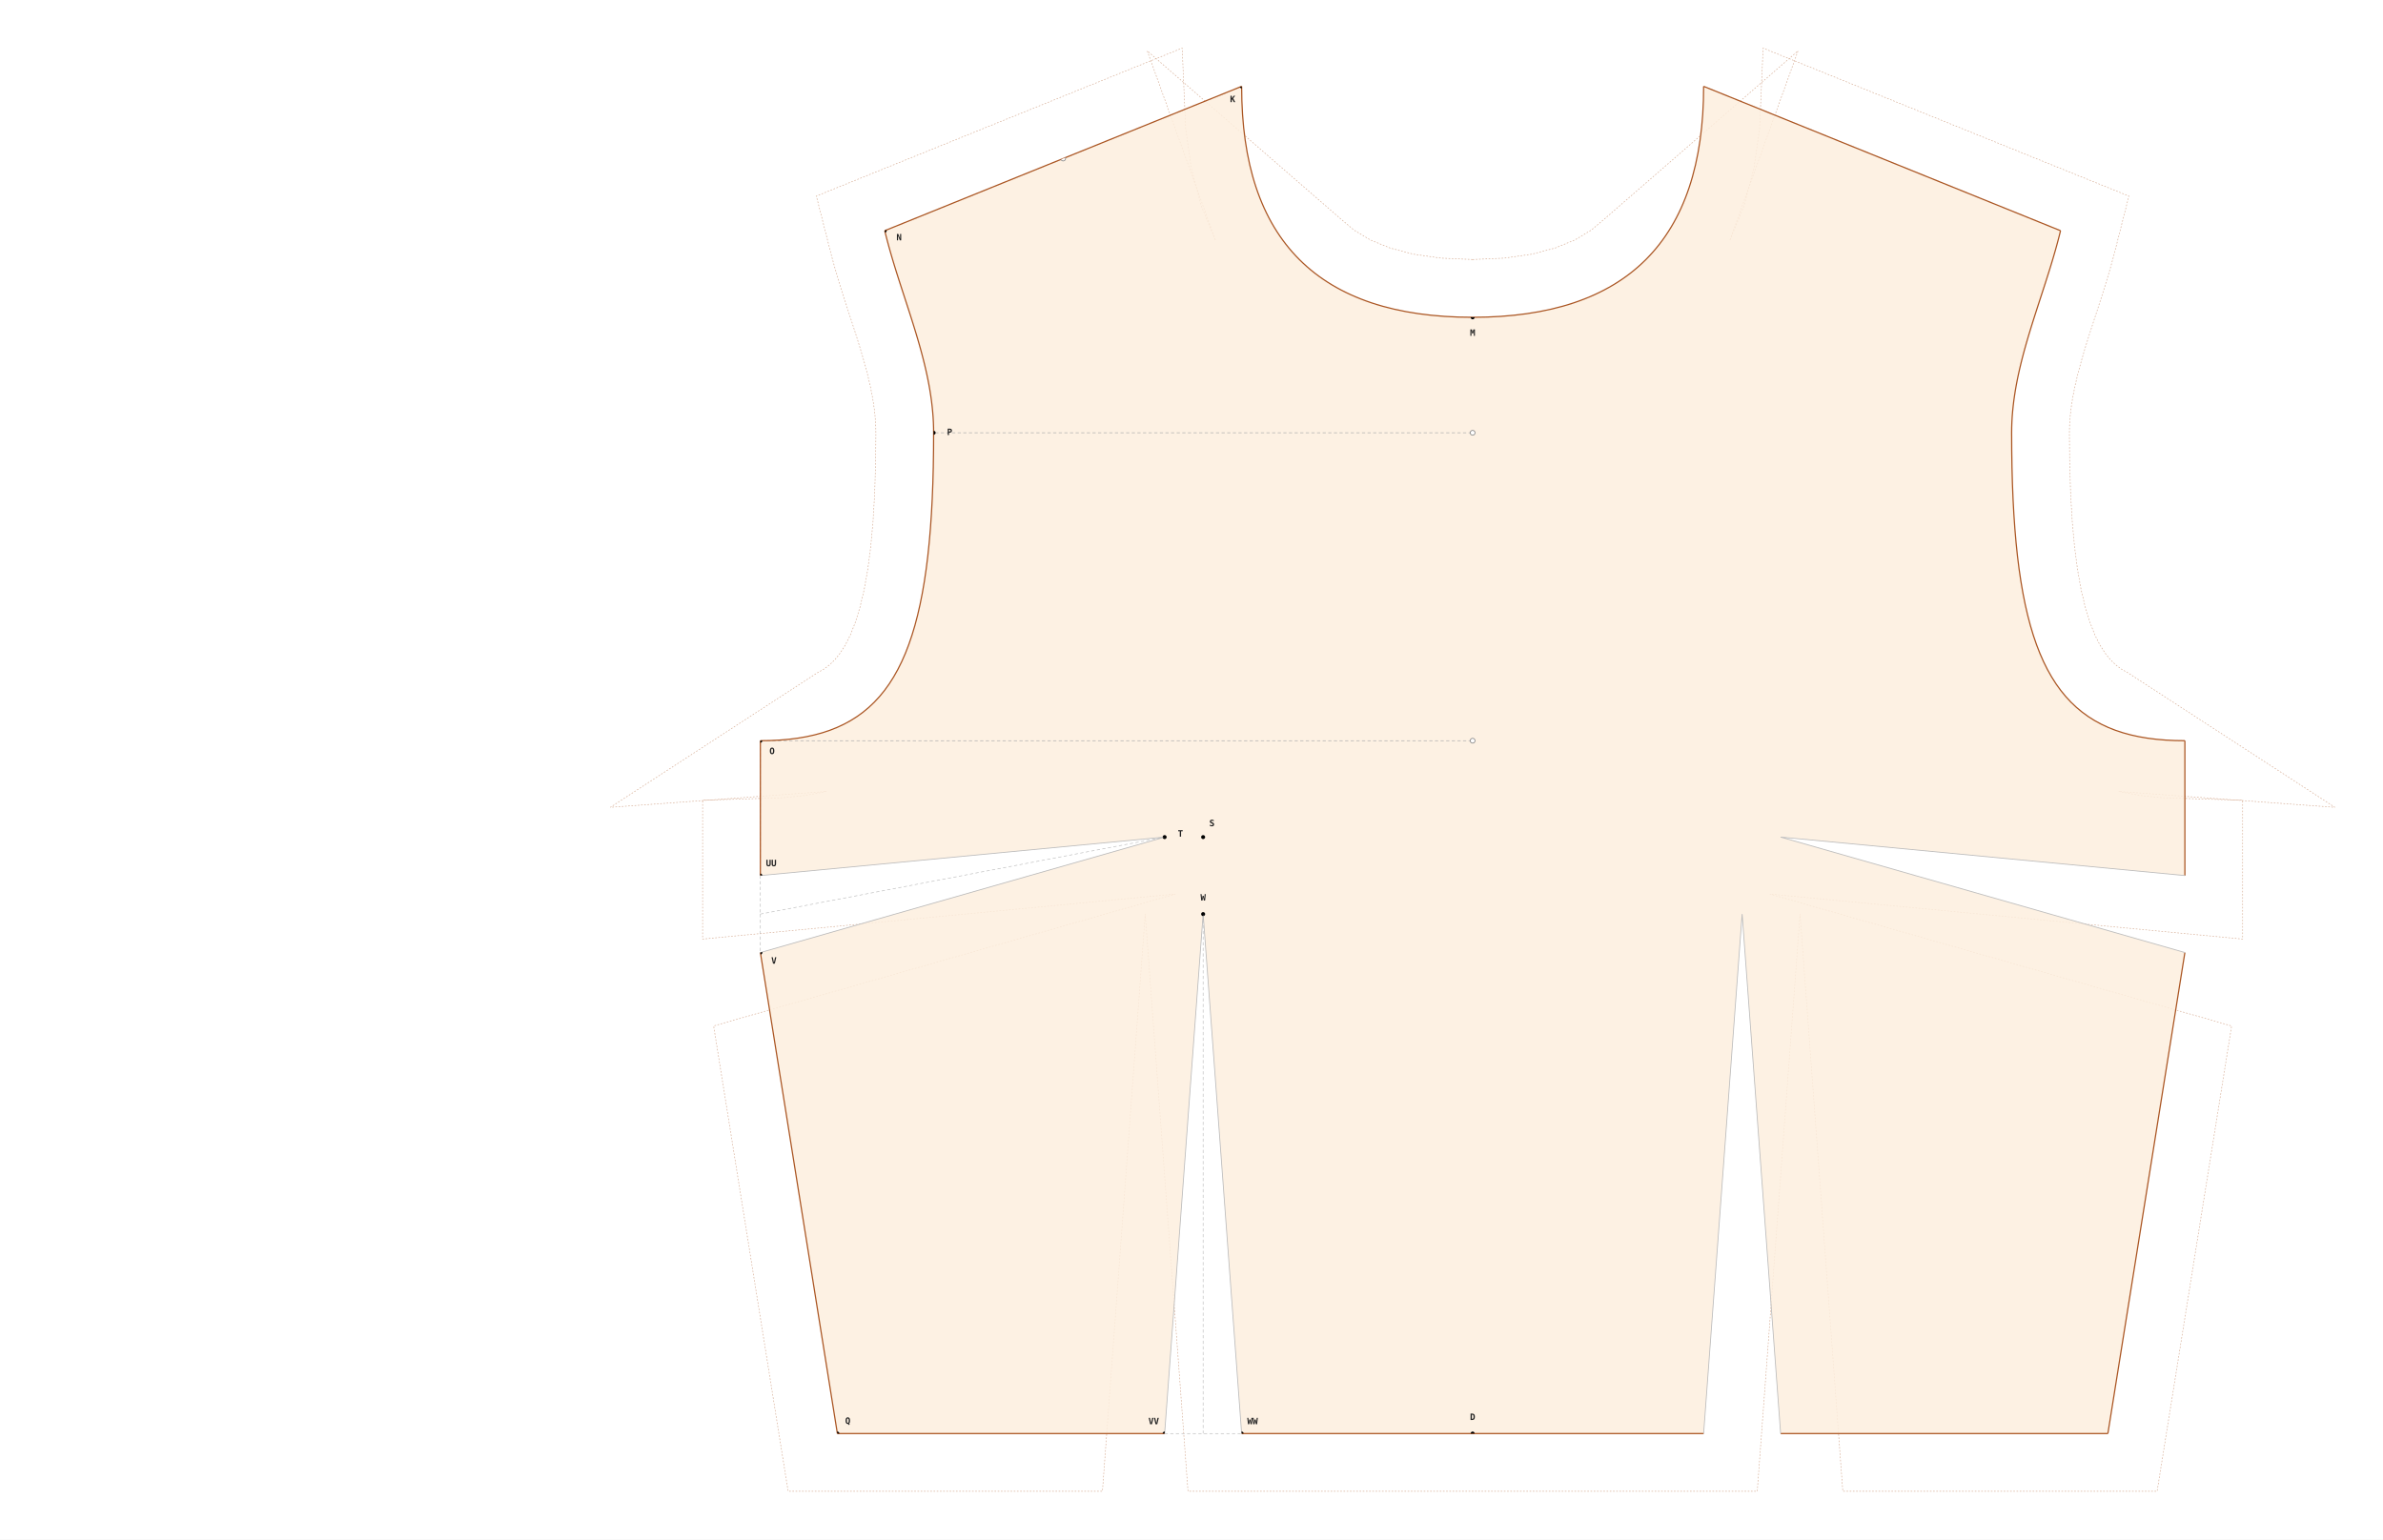
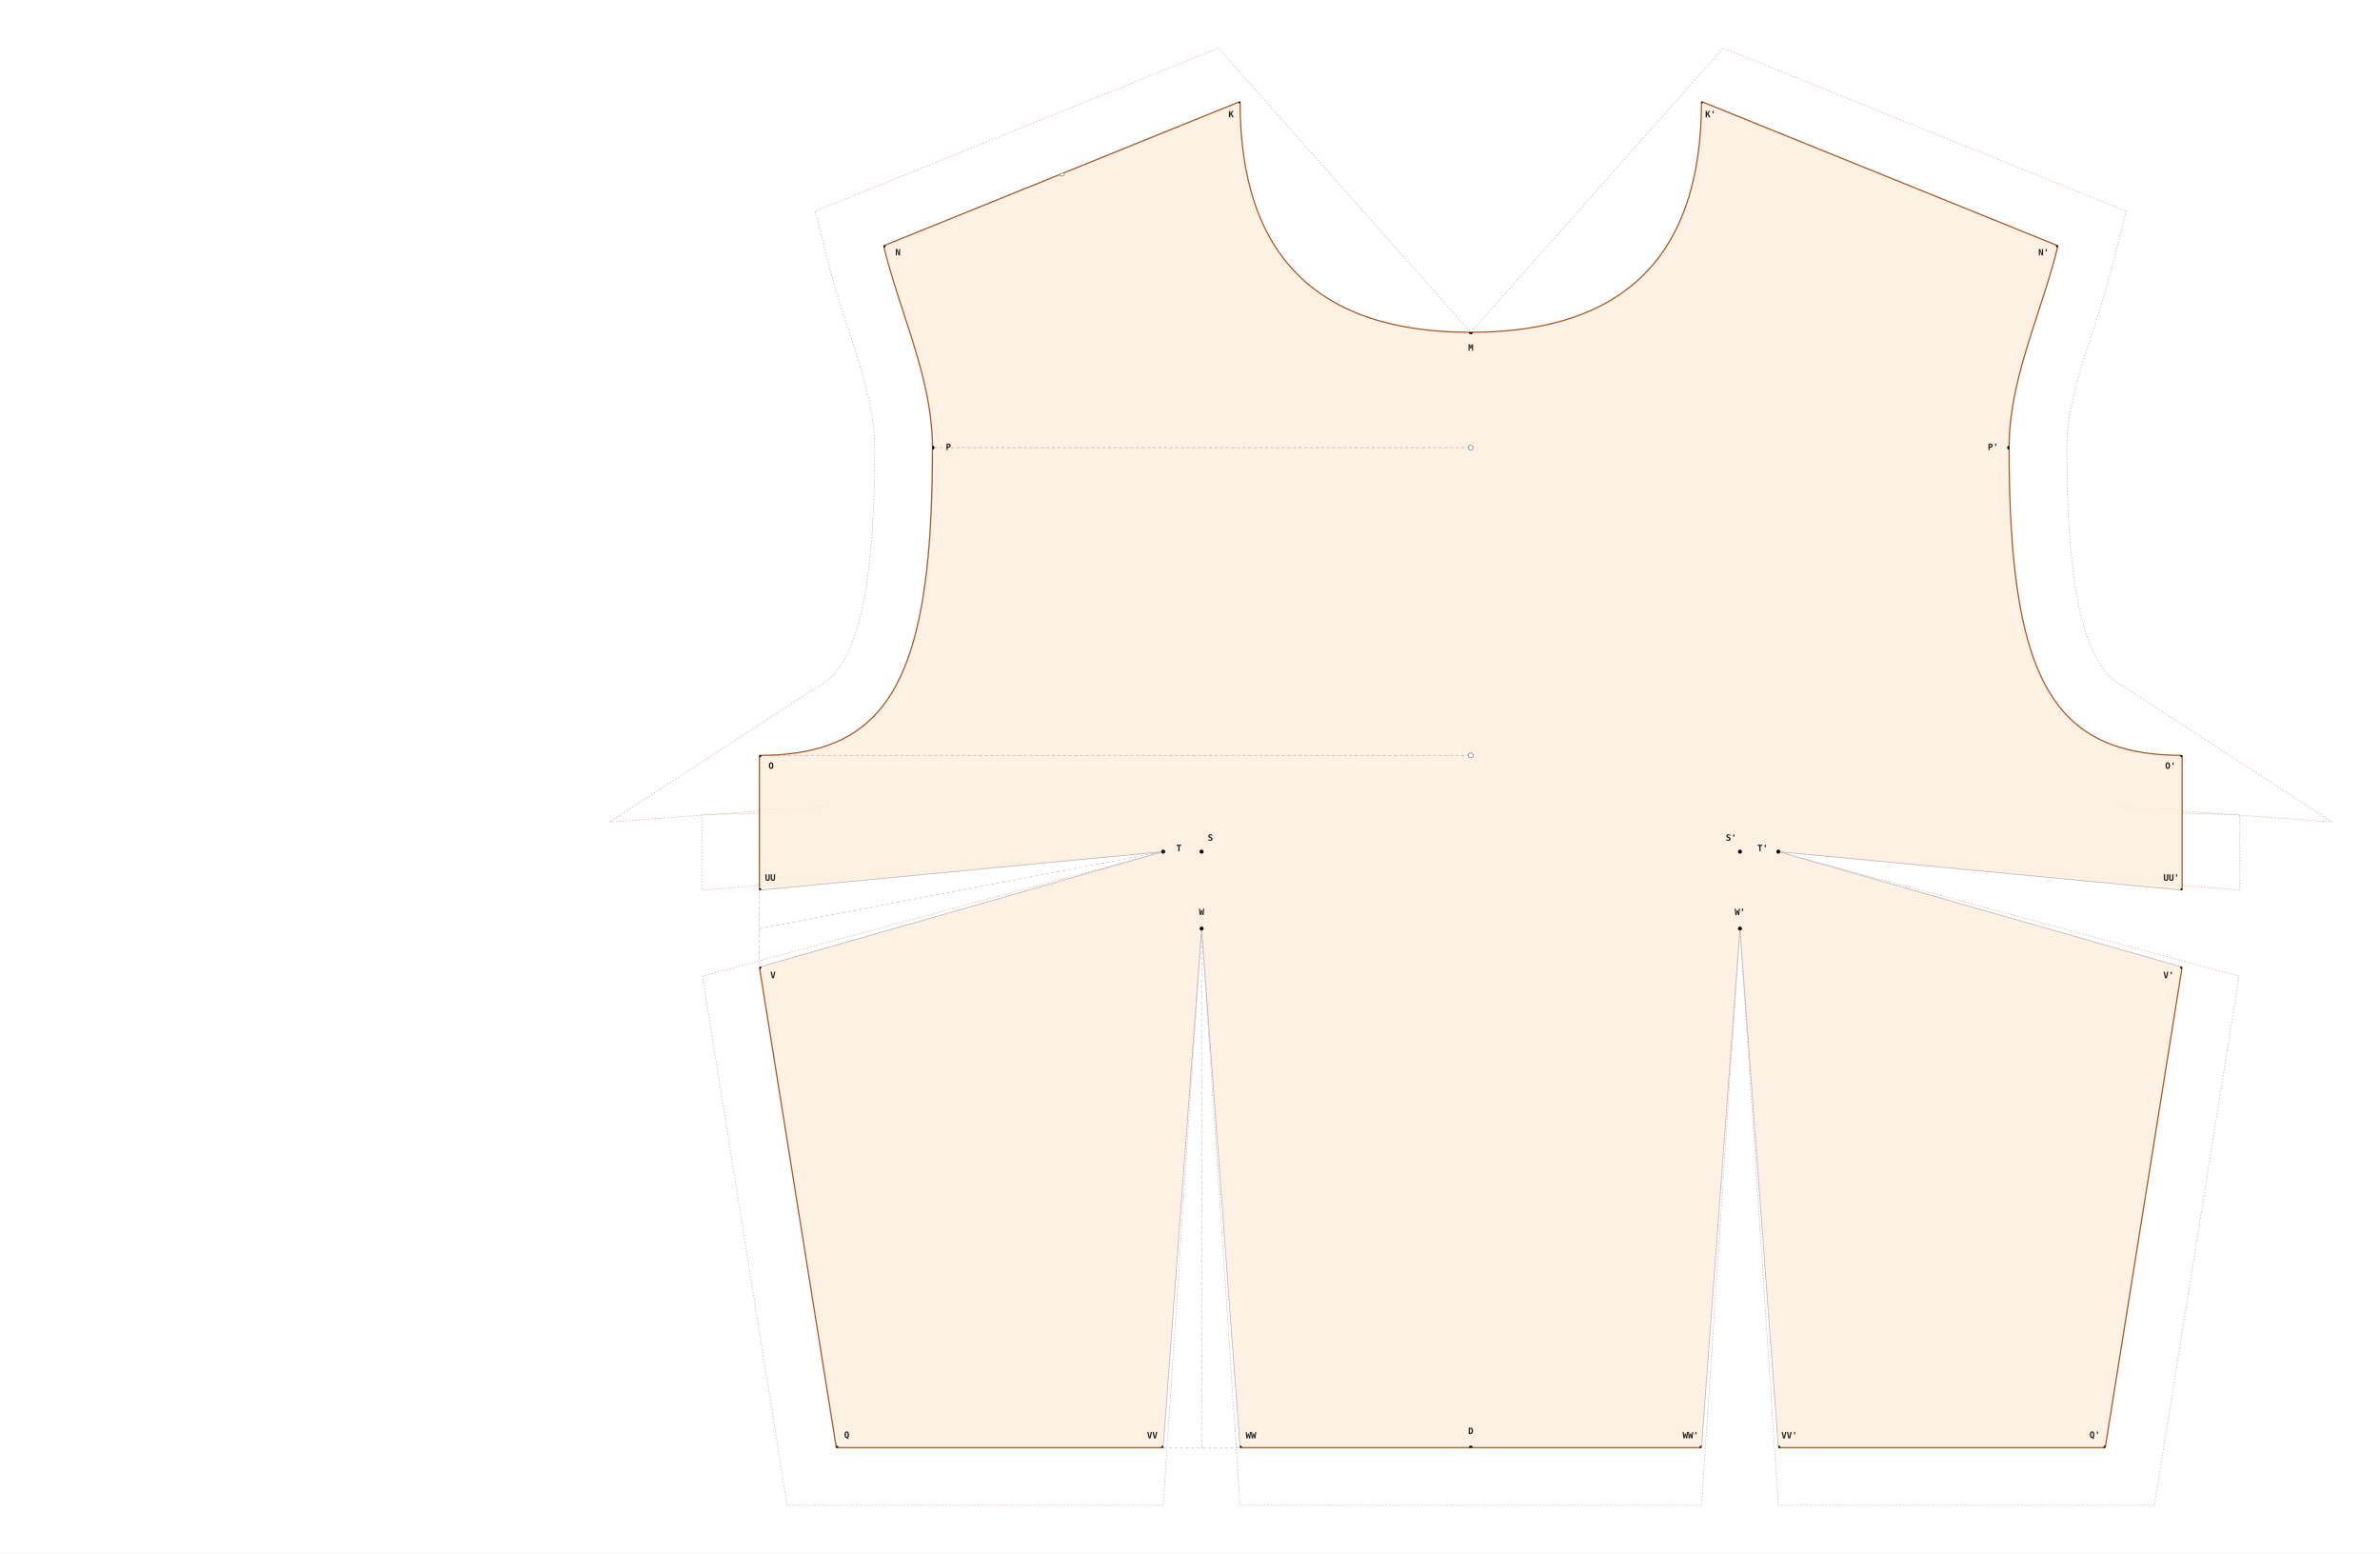
- <svg xmlns="http://www.w3.org/2000/svg" width="2971" height="1920" viewBox="0 0 2971 1920">
+ <svg xmlns="http://www.w3.org/2000/svg" width="2971" height="1939" viewBox="0 0 2971 1939">
  <rect width="100%" height="100%" fill="white" />
  <defs>
    <clipPath id="bodice-clip">
-       <path d="M 1836.00,395.68 Q 2124.00,395.68 2124.00,107.68 L 2568.97,287.68 L 2567.37,294.13 L 2565.69,300.58 L 2563.95,307.02 L 2562.14,313.45 L 2560.28,319.88 L 2558.37,326.30 L 2556.42,332.71 L 2554.43,339.13 L 2552.40,345.53 L 2550.36,351.94 L 2548.29,358.34 L 2546.21,364.74 L 2544.13,371.14 L 2542.05,377.54 L 2539.97,383.94 L 2537.91,390.34 L 2535.86,396.74 L 2533.84,403.15 L 2531.85,409.56 L 2529.89,415.98 L 2527.98,422.40 L 2526.12,428.82 L 2524.31,435.25 L 2522.57,441.69 L 2520.89,448.14 L 2519.29,454.60 L 2517.77,461.07 L 2516.33,467.54 L 2514.99,474.03 L 2513.74,480.53 L 2512.60,487.04 L 2511.58,493.57 L 2510.66,500.11 L 2509.88,506.66 L 2509.22,513.23 L 2508.69,519.82 L 2508.31,526.42 L 2508.08,533.04 L 2508.00,539.68 L 2508.11,561.45 L 2508.43,582.48 L 2508.98,602.77 L 2509.76,622.34 L 2510.78,641.18 L 2512.03,659.32 L 2513.53,676.75 L 2515.28,693.50 L 2517.29,709.57 L 2519.56,724.96 L 2522.10,739.70 L 2524.91,753.79 L 2528.00,767.23 L 2531.37,780.05 L 2535.04,792.24 L 2538.99,803.82 L 2543.25,814.80 L 2547.82,825.19 L 2552.69,834.99 L 2557.89,844.22 L 2563.40,852.89 L 2569.24,861.00 L 2575.42,868.57 L 2581.93,875.61 L 2588.79,882.12 L 2596.00,888.12 L 2603.56,893.61 L 2611.49,898.61 L 2619.78,903.12 L 2628.44,907.16 L 2637.47,910.73 L 2646.89,913.84 L 2656.70,916.51 L 2666.90,918.74 L 2677.50,920.54 L 2688.51,921.93 L 2699.92,922.91 L 2711.75,923.49 L 2724.00,923.68 L 2724.00,1091.87 L 2220.00,1043.87 L 2724.00,1187.87 L 2628.00,1787.68 L 2220.00,1787.68 L 2172.00,1139.87 L 2124.00,1787.68 L 1836.00,1787.68 L 1548.00,1787.68 L 1500.00,1139.87 L 1452.00,1787.68 L 1044.00,1787.68 L 948.00,1187.87 L 1452.00,1043.87 L 948.00,1091.87 L 948.00,923.68 L 960.25,923.49 L 972.08,922.91 L 983.49,921.93 L 994.50,920.54 L 1005.10,918.74 L 1015.30,916.51 L 1025.11,913.84 L 1034.53,910.73 L 1043.56,907.16 L 1052.22,903.12 L 1060.51,898.61 L 1068.44,893.61 L 1076.00,888.12 L 1083.21,882.12 L 1090.07,875.61 L 1096.58,868.57 L 1102.76,861.00 L 1108.60,852.89 L 1114.11,844.22 L 1119.31,834.99 L 1124.18,825.19 L 1128.75,814.80 L 1133.01,803.82 L 1136.96,792.24 L 1140.63,780.05 L 1144.00,767.23 L 1147.09,753.79 L 1149.90,739.70 L 1152.44,724.96 L 1154.71,709.57 L 1156.72,693.50 L 1158.47,676.75 L 1159.97,659.32 L 1161.22,641.18 L 1162.24,622.34 L 1163.02,602.77 L 1163.57,582.48 L 1163.89,561.45 L 1164.00,539.68 L 1163.92,533.04 L 1163.69,526.42 L 1163.31,519.82 L 1162.78,513.23 L 1162.12,506.66 L 1161.34,500.11 L 1160.42,493.57 L 1159.40,487.04 L 1158.26,480.53 L 1157.01,474.03 L 1155.67,467.54 L 1154.23,461.07 L 1152.71,454.60 L 1151.11,448.14 L 1149.43,441.69 L 1147.69,435.25 L 1145.88,428.82 L 1144.02,422.40 L 1142.11,415.98 L 1140.15,409.56 L 1138.16,403.15 L 1136.14,396.74 L 1134.09,390.34 L 1132.03,383.94 L 1129.95,377.54 L 1127.87,371.14 L 1125.79,364.74 L 1123.71,358.34 L 1121.64,351.94 L 1119.60,345.53 L 1117.57,339.13 L 1115.58,332.71 L 1113.63,326.30 L 1111.72,319.88 L 1109.86,313.45 L 1108.05,307.02 L 1106.31,300.58 L 1104.63,294.13 L 1103.03,287.68 L 1548.00,107.68 Q 1548.00,395.68 1836.00,395.68 Z" />
+       <path d="M 1836.00,414.75 Q 2124.00,414.75 2124.00,126.75 L 2568.97,306.75 L 2567.37,313.20 L 2565.69,319.65 L 2563.95,326.09 L 2562.14,332.52 L 2560.28,338.95 L 2558.37,345.37 L 2556.42,351.78 L 2554.43,358.19 L 2552.40,364.60 L 2550.36,371.01 L 2548.29,377.41 L 2546.21,383.81 L 2544.13,390.21 L 2542.05,396.61 L 2539.97,403.01 L 2537.91,409.41 L 2535.86,415.81 L 2533.84,422.22 L 2531.85,428.63 L 2529.89,435.04 L 2527.98,441.47 L 2526.12,447.89 L 2524.31,454.32 L 2522.57,460.76 L 2520.89,467.21 L 2519.29,473.67 L 2517.77,480.14 L 2516.33,486.61 L 2514.99,493.10 L 2513.74,499.60 L 2512.60,506.11 L 2511.58,512.64 L 2510.66,519.18 L 2509.88,525.73 L 2509.22,532.30 L 2508.69,538.88 L 2508.31,545.49 L 2508.08,552.11 L 2508.00,558.75 L 2508.11,580.52 L 2508.43,601.55 L 2508.98,621.84 L 2509.76,641.41 L 2510.78,660.25 L 2512.03,678.39 L 2513.53,695.82 L 2515.28,712.57 L 2517.29,728.64 L 2519.56,744.03 L 2522.10,758.77 L 2524.91,772.86 L 2528.00,786.30 L 2531.37,799.12 L 2535.04,811.31 L 2538.99,822.89 L 2543.25,833.87 L 2547.82,844.26 L 2552.69,854.06 L 2557.89,863.29 L 2563.40,871.96 L 2569.24,880.07 L 2575.42,887.64 L 2581.93,894.68 L 2588.79,901.19 L 2596.00,907.19 L 2603.56,912.68 L 2611.49,917.68 L 2619.78,922.19 L 2628.44,926.23 L 2637.47,929.80 L 2646.89,932.91 L 2656.70,935.58 L 2666.90,937.81 L 2677.50,939.61 L 2688.51,941.00 L 2699.92,941.98 L 2711.75,942.55 L 2724.00,942.75 L 2724.00,1110.94 L 2220.00,1062.94 L 2724.00,1206.94 L 2628.00,1806.75 L 2220.00,1806.75 L 2172.00,1158.94 L 2124.00,1806.75 L 1836.00,1806.75 L 1548.00,1806.75 L 1500.00,1158.94 L 1452.00,1806.75 L 1044.00,1806.75 L 948.00,1206.94 L 1452.00,1062.94 L 948.00,1110.94 L 948.00,942.75 L 960.25,942.55 L 972.08,941.98 L 983.49,941.00 L 994.50,939.61 L 1005.10,937.81 L 1015.30,935.58 L 1025.11,932.91 L 1034.53,929.80 L 1043.56,926.23 L 1052.22,922.19 L 1060.51,917.68 L 1068.44,912.68 L 1076.00,907.19 L 1083.21,901.19 L 1090.07,894.68 L 1096.58,887.64 L 1102.76,880.07 L 1108.60,871.96 L 1114.11,863.29 L 1119.31,854.06 L 1124.18,844.26 L 1128.75,833.87 L 1133.01,822.89 L 1136.96,811.31 L 1140.63,799.12 L 1144.00,786.30 L 1147.09,772.86 L 1149.90,758.77 L 1152.44,744.03 L 1154.71,728.64 L 1156.72,712.57 L 1158.47,695.82 L 1159.97,678.39 L 1161.22,660.25 L 1162.24,641.41 L 1163.02,621.84 L 1163.57,601.55 L 1163.89,580.52 L 1164.00,558.75 L 1163.92,552.11 L 1163.69,545.49 L 1163.31,538.88 L 1162.78,532.30 L 1162.12,525.73 L 1161.34,519.18 L 1160.42,512.64 L 1159.40,506.11 L 1158.26,499.60 L 1157.01,493.10 L 1155.67,486.61 L 1154.23,480.14 L 1152.71,473.67 L 1151.11,467.21 L 1149.43,460.76 L 1147.69,454.32 L 1145.88,447.89 L 1144.02,441.47 L 1142.11,435.04 L 1140.15,428.63 L 1138.16,422.22 L 1136.14,415.81 L 1134.09,409.41 L 1132.03,403.01 L 1129.95,396.61 L 1127.87,390.21 L 1125.79,383.81 L 1123.71,377.41 L 1121.64,371.01 L 1119.60,364.60 L 1117.57,358.19 L 1115.58,351.78 L 1113.63,345.37 L 1111.72,338.95 L 1109.86,332.52 L 1108.05,326.09 L 1106.31,319.65 L 1104.63,313.20 L 1103.03,306.75 L 1548.00,126.75 Q 1548.00,414.75 1836.00,414.75 Z" />
    </clipPath>
  </defs>
-   <path d="M 1836.00,323.61 L 1875.33,321.90 L 1909.70,316.99 L 1939.03,309.27 L 1963.59,299.16 L 1983.95,286.94 L 2000.91,272.59 L 2241.65,63.50 L 2156.52,300.09 L 2174.41,256.65 L 2186.69,209.98 L 2193.78,160.35 L 2198.14,60.00 L 2654.21,244.49 L 2635.39,318.66 L 2631.59,332.47 L 2627.63,346.00 L 2623.57,359.26 L 2619.45,372.27 L 2615.33,385.03 L 2611.25,397.54 L 2607.27,409.83 L 2603.42,421.88 L 2599.75,433.71 L 2596.30,445.31 L 2593.10,456.68 L 2590.19,467.83 L 2587.59,478.74 L 2585.35,489.43 L 2583.47,499.89 L 2581.98,510.13 L 2580.90,520.15 L 2580.24,529.98 L 2580.01,540.15 L 2580.40,579.93 L 2581.60,617.11 L 2583.63,651.21 L 2586.48,682.23 L 2590.14,710.18 L 2594.57,735.05 L 2599.71,756.85 L 2605.43,775.58 L 2611.59,791.33 L 2618.03,804.23 L 2624.58,814.56 L 2631.19,822.74 L 2637.96,829.27 L 2645.21,834.67 L 2653.45,839.31 L 2911.07,1006.78 L 2641.48,986.99 L 2668.25,992.02 L 2695.71,994.83 L 2796.00,997.95 L 2796.00,1171.06 L 2206.58,1114.92 L 2782.27,1279.40 L 2689.39,1859.68 L 2297.53,1859.68 L 2244.20,1139.87 L 2190.86,1859.68 L 1836.00,1859.68 L 1481.14,1859.68 L 1427.80,1139.87 L 1374.47,1859.68 L 982.61,1859.68 L 889.73,1279.40 L 1465.42,1114.92 L 876.00,1171.06 L 876.00,997.95 L 976.29,994.83 L 1003.75,992.02 L 1030.52,986.99 L 760.93,1006.78 L 1018.55,839.31 L 1026.79,834.67 L 1034.04,829.27 L 1040.81,822.74 L 1047.42,814.56 L 1053.97,804.23 L 1060.41,791.33 L 1066.57,775.58 L 1072.29,756.85 L 1077.43,735.05 L 1081.86,710.18 L 1085.52,682.23 L 1088.37,651.21 L 1090.40,617.11 L 1091.60,579.93 L 1091.99,540.15 L 1091.76,529.98 L 1091.10,520.15 L 1090.02,510.13 L 1088.53,499.89 L 1086.65,489.43 L 1084.41,478.74 L 1081.81,467.83 L 1078.90,456.68 L 1075.70,445.31 L 1072.25,433.71 L 1068.58,421.88 L 1064.73,409.83 L 1060.75,397.54 L 1056.67,385.03 L 1052.55,372.27 L 1048.43,359.26 L 1044.37,346.00 L 1040.41,332.47 L 1036.61,318.66 L 1017.79,244.49 L 1473.86,60.00 L 1478.22,160.35 L 1485.31,209.98 L 1497.59,256.65 L 1515.48,300.09 L 1430.35,63.50 L 1671.09,272.59 L 1688.05,286.94 L 1708.41,299.16 L 1732.97,309.27 L 1762.30,316.99 L 1796.67,321.90 L 1836.00,323.61 Z" fill="none" stroke="#aa5522" stroke-width="0.75" stroke-dasharray="2 2" opacity="0.5" />
-   <path d="M 1836.00,395.68 Q 2124.00,395.68 2124.00,107.68 L 2568.97,287.68 L 2567.37,294.13 L 2565.69,300.58 L 2563.95,307.02 L 2562.14,313.45 L 2560.28,319.88 L 2558.37,326.30 L 2556.42,332.71 L 2554.43,339.13 L 2552.40,345.53 L 2550.36,351.94 L 2548.29,358.34 L 2546.21,364.74 L 2544.13,371.14 L 2542.05,377.54 L 2539.97,383.94 L 2537.91,390.34 L 2535.86,396.74 L 2533.84,403.15 L 2531.85,409.56 L 2529.89,415.98 L 2527.98,422.40 L 2526.12,428.82 L 2524.31,435.25 L 2522.57,441.69 L 2520.89,448.14 L 2519.29,454.60 L 2517.77,461.07 L 2516.33,467.54 L 2514.99,474.03 L 2513.74,480.53 L 2512.60,487.04 L 2511.58,493.57 L 2510.66,500.11 L 2509.88,506.66 L 2509.22,513.23 L 2508.69,519.82 L 2508.31,526.42 L 2508.08,533.04 L 2508.00,539.68 L 2508.11,561.45 L 2508.43,582.48 L 2508.98,602.77 L 2509.76,622.34 L 2510.78,641.18 L 2512.03,659.32 L 2513.53,676.75 L 2515.28,693.50 L 2517.29,709.57 L 2519.56,724.96 L 2522.10,739.70 L 2524.91,753.79 L 2528.00,767.23 L 2531.37,780.05 L 2535.04,792.24 L 2538.99,803.82 L 2543.25,814.80 L 2547.82,825.19 L 2552.69,834.99 L 2557.89,844.22 L 2563.40,852.89 L 2569.24,861.00 L 2575.42,868.57 L 2581.93,875.61 L 2588.79,882.12 L 2596.00,888.12 L 2603.56,893.61 L 2611.49,898.61 L 2619.78,903.12 L 2628.44,907.16 L 2637.47,910.73 L 2646.89,913.84 L 2656.70,916.51 L 2666.90,918.74 L 2677.50,920.54 L 2688.51,921.93 L 2699.92,922.91 L 2711.75,923.49 L 2724.00,923.68 L 2724.00,1091.87 L 2220.00,1043.87 L 2724.00,1187.87 L 2628.00,1787.68 L 2220.00,1787.68 L 2172.00,1139.87 L 2124.00,1787.68 L 1836.00,1787.68 L 1548.00,1787.68 L 1500.00,1139.87 L 1452.00,1787.68 L 1044.00,1787.68 L 948.00,1187.87 L 1452.00,1043.87 L 948.00,1091.87 L 948.00,923.68 L 960.25,923.49 L 972.08,922.91 L 983.49,921.93 L 994.50,920.54 L 1005.10,918.74 L 1015.30,916.51 L 1025.11,913.84 L 1034.53,910.73 L 1043.56,907.16 L 1052.22,903.12 L 1060.51,898.61 L 1068.44,893.61 L 1076.00,888.12 L 1083.21,882.12 L 1090.07,875.61 L 1096.58,868.57 L 1102.76,861.00 L 1108.60,852.89 L 1114.11,844.22 L 1119.31,834.99 L 1124.18,825.19 L 1128.75,814.80 L 1133.01,803.82 L 1136.96,792.24 L 1140.63,780.05 L 1144.00,767.23 L 1147.09,753.79 L 1149.90,739.70 L 1152.44,724.96 L 1154.71,709.57 L 1156.72,693.50 L 1158.47,676.75 L 1159.97,659.32 L 1161.22,641.18 L 1162.24,622.34 L 1163.02,602.77 L 1163.57,582.48 L 1163.89,561.45 L 1164.00,539.68 L 1163.92,533.04 L 1163.69,526.42 L 1163.31,519.82 L 1162.78,513.23 L 1162.12,506.66 L 1161.34,500.11 L 1160.42,493.57 L 1159.40,487.04 L 1158.26,480.53 L 1157.01,474.03 L 1155.67,467.54 L 1154.23,461.07 L 1152.71,454.60 L 1151.11,448.14 L 1149.43,441.69 L 1147.69,435.25 L 1145.88,428.82 L 1144.02,422.40 L 1142.11,415.98 L 1140.15,409.56 L 1138.16,403.15 L 1136.14,396.74 L 1134.09,390.34 L 1132.03,383.94 L 1129.95,377.54 L 1127.87,371.14 L 1125.79,364.74 L 1123.71,358.34 L 1121.64,351.94 L 1119.60,345.53 L 1117.57,339.13 L 1115.58,332.71 L 1113.63,326.30 L 1111.72,319.88 L 1109.86,313.45 L 1108.05,307.02 L 1106.31,300.58 L 1104.63,294.13 L 1103.03,287.68 L 1548.00,107.68 Q 1548.00,395.68 1836.00,395.68 Z" fill="#fdeede" stroke="none" opacity="0.85" />
+   <path d="M 1836.00,414.75 L 2151.00,60.00 L 2654.21,263.56 L 2635.39,337.73 L 2631.59,351.54 L 2627.63,365.07 L 2623.57,378.33 L 2619.45,391.34 L 2615.33,404.10 L 2611.25,416.61 L 2607.27,428.90 L 2603.42,440.95 L 2599.75,452.78 L 2596.30,464.38 L 2593.10,475.75 L 2590.19,486.90 L 2587.59,497.81 L 2585.35,508.50 L 2583.47,518.96 L 2581.98,529.20 L 2580.90,539.22 L 2580.24,549.05 L 2580.01,559.22 L 2580.40,599.00 L 2581.60,636.18 L 2583.63,670.28 L 2586.48,701.30 L 2590.14,729.25 L 2594.57,754.12 L 2599.71,775.92 L 2605.43,794.65 L 2611.59,810.40 L 2618.03,823.30 L 2624.58,833.63 L 2631.19,841.81 L 2637.96,848.34 L 2645.21,853.74 L 2653.45,858.38 L 2911.07,1025.85 L 2641.48,1006.06 L 2668.25,1011.09 L 2695.71,1013.90 L 2796.00,1017.02 L 2796.00,1110.94 L 2220.00,1062.94 L 2795.10,1218.32 L 2689.39,1878.75 L 2220.00,1878.75 L 2172.00,1158.94 L 2124.00,1878.75 L 1836.00,1878.75 L 1548.00,1878.75 L 1500.00,1158.94 L 1452.00,1878.75 L 982.61,1878.75 L 876.90,1218.32 L 1452.00,1062.94 L 876.00,1110.94 L 876.00,1017.02 L 976.29,1013.90 L 1003.75,1011.09 L 1030.52,1006.06 L 760.93,1025.85 L 1018.55,858.38 L 1026.79,853.74 L 1034.04,848.34 L 1040.81,841.81 L 1047.42,833.63 L 1053.97,823.30 L 1060.41,810.40 L 1066.57,794.65 L 1072.29,775.92 L 1077.43,754.12 L 1081.86,729.25 L 1085.52,701.30 L 1088.37,670.28 L 1090.40,636.18 L 1091.60,599.00 L 1091.99,559.22 L 1091.76,549.05 L 1091.10,539.22 L 1090.02,529.20 L 1088.53,518.96 L 1086.65,508.50 L 1084.41,497.81 L 1081.81,486.90 L 1078.90,475.75 L 1075.70,464.38 L 1072.25,452.78 L 1068.58,440.95 L 1064.73,428.90 L 1060.75,416.61 L 1056.67,404.10 L 1052.55,391.34 L 1048.43,378.33 L 1044.37,365.07 L 1040.41,351.54 L 1036.61,337.73 L 1017.79,263.56 L 1521.00,60.00 L 1836.00,414.75 Z" fill="none" stroke="#aa5522" stroke-width="0.75" stroke-dasharray="2 2" opacity="0.5" />
+   <path d="M 1836.00,414.75 Q 2124.00,414.75 2124.00,126.75 L 2568.97,306.75 L 2567.37,313.20 L 2565.69,319.65 L 2563.95,326.09 L 2562.14,332.52 L 2560.28,338.95 L 2558.37,345.37 L 2556.42,351.78 L 2554.43,358.19 L 2552.40,364.60 L 2550.36,371.01 L 2548.29,377.41 L 2546.21,383.81 L 2544.13,390.21 L 2542.05,396.61 L 2539.97,403.01 L 2537.91,409.41 L 2535.86,415.81 L 2533.84,422.22 L 2531.85,428.63 L 2529.89,435.04 L 2527.98,441.47 L 2526.12,447.89 L 2524.31,454.32 L 2522.57,460.76 L 2520.89,467.21 L 2519.29,473.67 L 2517.77,480.14 L 2516.33,486.61 L 2514.99,493.10 L 2513.74,499.60 L 2512.60,506.11 L 2511.58,512.64 L 2510.66,519.18 L 2509.88,525.73 L 2509.22,532.30 L 2508.69,538.88 L 2508.31,545.49 L 2508.08,552.11 L 2508.00,558.75 L 2508.11,580.52 L 2508.43,601.55 L 2508.98,621.84 L 2509.76,641.41 L 2510.78,660.25 L 2512.03,678.39 L 2513.53,695.82 L 2515.28,712.57 L 2517.29,728.64 L 2519.56,744.03 L 2522.10,758.77 L 2524.91,772.86 L 2528.00,786.30 L 2531.37,799.12 L 2535.04,811.31 L 2538.99,822.89 L 2543.25,833.87 L 2547.82,844.26 L 2552.69,854.06 L 2557.89,863.29 L 2563.40,871.96 L 2569.24,880.07 L 2575.42,887.64 L 2581.93,894.68 L 2588.79,901.19 L 2596.00,907.19 L 2603.56,912.68 L 2611.49,917.68 L 2619.78,922.19 L 2628.44,926.23 L 2637.47,929.80 L 2646.89,932.91 L 2656.70,935.58 L 2666.90,937.81 L 2677.50,939.61 L 2688.51,941.00 L 2699.92,941.98 L 2711.75,942.55 L 2724.00,942.75 L 2724.00,1110.94 L 2220.00,1062.94 L 2724.00,1206.94 L 2628.00,1806.75 L 2220.00,1806.75 L 2172.00,1158.94 L 2124.00,1806.75 L 1836.00,1806.75 L 1548.00,1806.75 L 1500.00,1158.94 L 1452.00,1806.75 L 1044.00,1806.75 L 948.00,1206.94 L 1452.00,1062.94 L 948.00,1110.94 L 948.00,942.75 L 960.25,942.55 L 972.08,941.98 L 983.49,941.00 L 994.50,939.61 L 1005.10,937.81 L 1015.30,935.58 L 1025.11,932.91 L 1034.53,929.80 L 1043.56,926.23 L 1052.22,922.19 L 1060.51,917.68 L 1068.44,912.68 L 1076.00,907.19 L 1083.21,901.19 L 1090.07,894.68 L 1096.58,887.64 L 1102.76,880.07 L 1108.60,871.96 L 1114.11,863.29 L 1119.31,854.06 L 1124.18,844.26 L 1128.75,833.87 L 1133.01,822.89 L 1136.96,811.31 L 1140.63,799.12 L 1144.00,786.30 L 1147.09,772.86 L 1149.90,758.77 L 1152.44,744.03 L 1154.71,728.64 L 1156.72,712.57 L 1158.47,695.82 L 1159.97,678.39 L 1161.22,660.25 L 1162.24,641.41 L 1163.02,621.84 L 1163.57,601.55 L 1163.89,580.52 L 1164.00,558.75 L 1163.92,552.11 L 1163.69,545.49 L 1163.31,538.88 L 1162.78,532.30 L 1162.12,525.73 L 1161.34,519.18 L 1160.42,512.64 L 1159.40,506.11 L 1158.26,499.60 L 1157.01,493.10 L 1155.67,486.61 L 1154.23,480.14 L 1152.71,473.67 L 1151.11,467.21 L 1149.43,460.76 L 1147.69,454.32 L 1145.88,447.89 L 1144.02,441.47 L 1142.11,435.04 L 1140.15,428.63 L 1138.16,422.22 L 1136.14,415.81 L 1134.09,409.41 L 1132.03,403.01 L 1129.95,396.61 L 1127.87,390.21 L 1125.79,383.81 L 1123.71,377.41 L 1121.64,371.01 L 1119.60,364.60 L 1117.57,358.19 L 1115.58,351.78 L 1113.63,345.37 L 1111.72,338.95 L 1109.86,332.52 L 1108.05,326.09 L 1106.31,319.65 L 1104.63,313.20 L 1103.03,306.75 L 1548.00,126.75 Q 1548.00,414.75 1836.00,414.75 Z" fill="#fdeede" stroke="none" opacity="0.85" />
  <g clip-path="url(#bodice-clip)">
-     <line x1="948.0" y1="155.7" x2="948.0" y2="1787.7" stroke="#aaa" stroke-width="0.75" stroke-dasharray="4 3" />
-     <line x1="60.0" y1="539.7" x2="1836.0" y2="539.7" stroke="#aaa" stroke-width="0.75" stroke-dasharray="4 3" />
-     <line x1="60.0" y1="923.7" x2="1836.0" y2="923.7" stroke="#aaa" stroke-width="0.75" stroke-dasharray="4 3" />
-     <line x1="60.0" y1="1682.0" x2="804.0" y2="1682.0" stroke="#aaa" stroke-width="0.75" stroke-dasharray="4 3" />
+     <line x1="948.0" y1="174.7" x2="948.0" y2="1806.7" stroke="#aaa" stroke-width="0.75" stroke-dasharray="4 3" />
+     <line x1="60.0" y1="558.7" x2="1836.0" y2="558.7" stroke="#aaa" stroke-width="0.75" stroke-dasharray="4 3" />
+     <line x1="60.0" y1="942.7" x2="1836.0" y2="942.7" stroke="#aaa" stroke-width="0.75" stroke-dasharray="4 3" />
+     <line x1="60.0" y1="1701.1" x2="804.0" y2="1701.1" stroke="#aaa" stroke-width="0.75" stroke-dasharray="4 3" />
  </g>
  <g>
-     <line x1="948.0" y1="1091.9" x2="948.0" y2="1139.9" stroke="#bbb" stroke-width="0.75" stroke-dasharray="4 3" />
-     <line x1="948.0" y1="1139.9" x2="948.0" y2="1187.9" stroke="#bbb" stroke-width="0.75" stroke-dasharray="4 3" />
-     <line x1="948.0" y1="1139.9" x2="1452.0" y2="1043.9" stroke="#bbb" stroke-width="0.75" stroke-dasharray="4 3" />
-     <line x1="1452.0" y1="1787.7" x2="1548.0" y2="1787.7" stroke="#bbb" stroke-width="0.75" stroke-dasharray="4 3" />
-     <line x1="1500.0" y1="1139.9" x2="1500.0" y2="1787.7" stroke="#bbb" stroke-width="0.75" stroke-dasharray="4 3" />
+     <line x1="948.0" y1="1110.9" x2="948.0" y2="1158.9" stroke="#bbb" stroke-width="0.75" stroke-dasharray="4 3" />
+     <line x1="948.0" y1="1158.9" x2="948.0" y2="1206.9" stroke="#bbb" stroke-width="0.75" stroke-dasharray="4 3" />
+     <line x1="948.0" y1="1158.9" x2="1452.0" y2="1062.9" stroke="#bbb" stroke-width="0.75" stroke-dasharray="4 3" />
+     <line x1="1452.0" y1="1806.7" x2="1548.0" y2="1806.7" stroke="#bbb" stroke-width="0.75" stroke-dasharray="4 3" />
+     <line x1="1500.0" y1="1158.9" x2="1500.0" y2="1806.7" stroke="#bbb" stroke-width="0.75" stroke-dasharray="4 3" />
  </g>
-   <path d="M 1836.00,395.68 Q 2124.00,395.68 2124.00,107.68 M 2124.00,107.68 L 2568.97,287.68 M 2568.97,287.68 L 2567.37,294.13 L 2565.69,300.58 L 2563.95,307.02 L 2562.14,313.45 L 2560.28,319.88 L 2558.37,326.30 L 2556.42,332.71 L 2554.43,339.13 L 2552.40,345.53 L 2550.36,351.94 L 2548.29,358.34 L 2546.21,364.74 L 2544.13,371.14 L 2542.05,377.54 L 2539.97,383.94 L 2537.91,390.34 L 2535.86,396.74 L 2533.84,403.15 L 2531.85,409.56 L 2529.89,415.98 L 2527.98,422.40 L 2526.12,428.82 L 2524.31,435.25 L 2522.57,441.69 L 2520.89,448.14 L 2519.29,454.60 L 2517.77,461.07 L 2516.33,467.54 L 2514.99,474.03 L 2513.74,480.53 L 2512.60,487.04 L 2511.58,493.57 L 2510.66,500.11 L 2509.88,506.66 L 2509.22,513.23 L 2508.69,519.82 L 2508.31,526.42 L 2508.08,533.04 L 2508.00,539.68 M 2508.00,539.68 L 2508.11,561.45 L 2508.43,582.48 L 2508.98,602.77 L 2509.76,622.34 L 2510.78,641.18 L 2512.03,659.32 L 2513.53,676.75 L 2515.28,693.50 L 2517.29,709.57 L 2519.56,724.96 L 2522.10,739.70 L 2524.91,753.79 L 2528.00,767.23 L 2531.37,780.05 L 2535.04,792.24 L 2538.99,803.82 L 2543.25,814.80 L 2547.82,825.19 L 2552.69,834.99 L 2557.89,844.22 L 2563.40,852.89 L 2569.24,861.00 L 2575.42,868.57 L 2581.93,875.61 L 2588.79,882.12 L 2596.00,888.12 L 2603.56,893.61 L 2611.49,898.61 L 2619.78,903.12 L 2628.44,907.16 L 2637.47,910.73 L 2646.89,913.84 L 2656.70,916.51 L 2666.90,918.74 L 2677.50,920.54 L 2688.51,921.93 L 2699.92,922.91 L 2711.75,923.49 L 2724.00,923.68 M 2724.00,923.68 L 2724.00,1091.87 M 2724.00,1187.87 L 2628.00,1787.68 M 2628.00,1787.68 L 2220.00,1787.68 M 2124.00,1787.68 L 1836.00,1787.68 M 1836.00,1787.68 L 1548.00,1787.68 M 1452.00,1787.68 L 1044.00,1787.68 M 1044.00,1787.68 L 948.00,1187.87 M 948.00,1091.87 L 948.00,923.68 M 948.00,923.68 L 960.25,923.49 L 972.08,922.91 L 983.49,921.93 L 994.50,920.54 L 1005.10,918.74 L 1015.30,916.51 L 1025.11,913.84 L 1034.53,910.73 L 1043.56,907.16 L 1052.22,903.12 L 1060.51,898.61 L 1068.44,893.61 L 1076.00,888.12 L 1083.21,882.12 L 1090.07,875.61 L 1096.58,868.57 L 1102.76,861.00 L 1108.60,852.89 L 1114.11,844.22 L 1119.31,834.99 L 1124.18,825.19 L 1128.75,814.80 L 1133.01,803.82 L 1136.96,792.24 L 1140.63,780.05 L 1144.00,767.23 L 1147.09,753.79 L 1149.90,739.70 L 1152.44,724.96 L 1154.71,709.57 L 1156.72,693.50 L 1158.47,676.75 L 1159.97,659.32 L 1161.22,641.18 L 1162.24,622.34 L 1163.02,602.77 L 1163.57,582.48 L 1163.89,561.45 L 1164.00,539.68 M 1164.00,539.68 L 1163.92,533.04 L 1163.69,526.42 L 1163.31,519.82 L 1162.78,513.23 L 1162.12,506.66 L 1161.34,500.11 L 1160.42,493.57 L 1159.40,487.04 L 1158.26,480.53 L 1157.01,474.03 L 1155.67,467.54 L 1154.23,461.07 L 1152.71,454.60 L 1151.11,448.14 L 1149.43,441.69 L 1147.69,435.25 L 1145.88,428.82 L 1144.02,422.40 L 1142.11,415.98 L 1140.15,409.56 L 1138.16,403.15 L 1136.14,396.74 L 1134.09,390.34 L 1132.03,383.94 L 1129.95,377.54 L 1127.87,371.14 L 1125.79,364.74 L 1123.71,358.34 L 1121.64,351.94 L 1119.60,345.53 L 1117.57,339.13 L 1115.58,332.71 L 1113.63,326.30 L 1111.72,319.88 L 1109.86,313.45 L 1108.05,307.02 L 1106.31,300.58 L 1104.63,294.13 L 1103.03,287.68 M 1103.03,287.68 L 1548.00,107.68 M 1548.00,107.68 Q 1548.00,395.68 1836.00,395.68" fill="none" stroke="#aa5522" stroke-width="1.5" stroke-linejoin="round" />
-   <path d="M 2724.00,1091.87 L 2220.00,1043.87 M 2220.00,1043.87 L 2724.00,1187.87 M 2220.00,1787.68 L 2172.00,1139.87 M 2172.00,1139.87 L 2124.00,1787.68 M 1548.00,1787.68 L 1500.00,1139.87 M 1500.00,1139.87 L 1452.00,1787.68 M 948.00,1187.87 L 1452.00,1043.87 M 1452.00,1043.87 L 948.00,1091.87" fill="none" stroke="#bbb" stroke-width="1" stroke-linejoin="round" />
+   <path d="M 1836.00,414.75 Q 2124.00,414.75 2124.00,126.75 M 2124.00,126.75 L 2568.97,306.75 M 2568.97,306.75 L 2567.37,313.20 L 2565.69,319.65 L 2563.95,326.09 L 2562.14,332.52 L 2560.28,338.95 L 2558.37,345.37 L 2556.42,351.78 L 2554.43,358.19 L 2552.40,364.60 L 2550.36,371.01 L 2548.29,377.41 L 2546.21,383.81 L 2544.13,390.21 L 2542.05,396.61 L 2539.97,403.01 L 2537.91,409.41 L 2535.86,415.81 L 2533.84,422.22 L 2531.85,428.63 L 2529.89,435.04 L 2527.98,441.47 L 2526.12,447.89 L 2524.31,454.32 L 2522.57,460.76 L 2520.89,467.21 L 2519.29,473.67 L 2517.77,480.14 L 2516.33,486.61 L 2514.99,493.10 L 2513.74,499.60 L 2512.60,506.11 L 2511.58,512.64 L 2510.66,519.18 L 2509.88,525.73 L 2509.22,532.30 L 2508.69,538.88 L 2508.31,545.49 L 2508.08,552.11 L 2508.00,558.75 M 2508.00,558.75 L 2508.11,580.52 L 2508.43,601.55 L 2508.98,621.84 L 2509.76,641.41 L 2510.78,660.25 L 2512.03,678.39 L 2513.53,695.82 L 2515.28,712.57 L 2517.29,728.64 L 2519.56,744.03 L 2522.10,758.77 L 2524.91,772.86 L 2528.00,786.30 L 2531.37,799.12 L 2535.04,811.31 L 2538.99,822.89 L 2543.25,833.87 L 2547.82,844.26 L 2552.69,854.06 L 2557.89,863.29 L 2563.40,871.96 L 2569.24,880.07 L 2575.42,887.64 L 2581.93,894.68 L 2588.79,901.19 L 2596.00,907.19 L 2603.56,912.68 L 2611.49,917.68 L 2619.78,922.19 L 2628.44,926.23 L 2637.47,929.80 L 2646.89,932.91 L 2656.70,935.58 L 2666.90,937.81 L 2677.50,939.61 L 2688.51,941.00 L 2699.92,941.98 L 2711.75,942.55 L 2724.00,942.75 M 2724.00,942.75 L 2724.00,1110.94 M 2724.00,1206.94 L 2628.00,1806.75 M 2628.00,1806.75 L 2220.00,1806.75 M 2124.00,1806.75 L 1836.00,1806.75 M 1836.00,1806.75 L 1548.00,1806.75 M 1452.00,1806.75 L 1044.00,1806.75 M 1044.00,1806.75 L 948.00,1206.94 M 948.00,1110.94 L 948.00,942.75 M 948.00,942.75 L 960.25,942.55 L 972.08,941.98 L 983.49,941.00 L 994.50,939.61 L 1005.10,937.81 L 1015.30,935.58 L 1025.11,932.91 L 1034.53,929.80 L 1043.56,926.23 L 1052.22,922.19 L 1060.51,917.68 L 1068.44,912.68 L 1076.00,907.19 L 1083.21,901.19 L 1090.07,894.68 L 1096.58,887.64 L 1102.76,880.07 L 1108.60,871.96 L 1114.11,863.29 L 1119.31,854.06 L 1124.18,844.26 L 1128.75,833.87 L 1133.01,822.89 L 1136.96,811.31 L 1140.63,799.12 L 1144.00,786.30 L 1147.09,772.86 L 1149.90,758.77 L 1152.44,744.03 L 1154.71,728.64 L 1156.72,712.57 L 1158.47,695.82 L 1159.97,678.39 L 1161.22,660.25 L 1162.24,641.41 L 1163.02,621.84 L 1163.57,601.55 L 1163.89,580.52 L 1164.00,558.75 M 1164.00,558.75 L 1163.92,552.11 L 1163.69,545.49 L 1163.31,538.88 L 1162.78,532.30 L 1162.12,525.73 L 1161.34,519.18 L 1160.42,512.64 L 1159.40,506.11 L 1158.26,499.60 L 1157.01,493.10 L 1155.67,486.61 L 1154.23,480.14 L 1152.71,473.67 L 1151.11,467.21 L 1149.43,460.76 L 1147.69,454.32 L 1145.88,447.89 L 1144.02,441.47 L 1142.11,435.04 L 1140.15,428.63 L 1138.16,422.22 L 1136.14,415.81 L 1134.09,409.41 L 1132.03,403.01 L 1129.95,396.61 L 1127.87,390.21 L 1125.79,383.81 L 1123.71,377.41 L 1121.64,371.01 L 1119.60,364.60 L 1117.57,358.19 L 1115.58,351.78 L 1113.63,345.37 L 1111.72,338.95 L 1109.86,332.52 L 1108.05,326.09 L 1106.31,319.65 L 1104.63,313.20 L 1103.03,306.75 M 1103.03,306.75 L 1548.00,126.75 M 1548.00,126.75 Q 1548.00,414.75 1836.00,414.75" fill="none" stroke="#aa5522" stroke-width="1.5" stroke-linejoin="round" />
+   <path d="M 2724.00,1110.94 L 2220.00,1062.94 M 2220.00,1062.94 L 2724.00,1206.94 M 2220.00,1806.75 L 2172.00,1158.94 M 2172.00,1158.94 L 2124.00,1806.75 M 1548.00,1806.75 L 1500.00,1158.94 M 1500.00,1158.94 L 1452.00,1806.75 M 948.00,1206.94 L 1452.00,1062.94 M 1452.00,1062.94 L 948.00,1110.94" fill="none" stroke="#bbb" stroke-width="1" stroke-linejoin="round" />
  <g clip-path="url(#bodice-clip)">
-     <circle cx="60.0" cy="1787.7" r="3" fill="white" stroke="#888" stroke-width="1" />
-     <circle cx="1836.0" cy="155.7" r="3" fill="white" stroke="#888" stroke-width="1" />
-     <circle cx="948.0" cy="155.7" r="3" fill="white" stroke="#888" stroke-width="1" />
-     <circle cx="948.0" cy="1787.7" r="3" fill="white" stroke="#888" stroke-width="1" />
-     <circle cx="60.0" cy="539.7" r="3" fill="white" stroke="#888" stroke-width="1" />
-     <circle cx="1836.0" cy="539.7" r="3" fill="white" stroke="#888" stroke-width="1" />
-     <circle cx="60.0" cy="923.7" r="3" fill="white" stroke="#888" stroke-width="1" />
-     <circle cx="1836.0" cy="923.7" r="3" fill="white" stroke="#888" stroke-width="1" />
-     <circle cx="1325.5" cy="197.7" r="3" fill="white" stroke="#888" stroke-width="1" />
-     <circle cx="948.0" cy="1139.9" r="3" fill="white" stroke="#888" stroke-width="1" />
-     <circle cx="804.0" cy="1787.7" r="3" fill="white" stroke="#888" stroke-width="1" />
-     <circle cx="732.0" cy="251.7" r="3" fill="white" stroke="#888" stroke-width="1" />
-     <circle cx="1836.0" cy="395.7" r="2.5" fill="black" />
-     <text x="1836.0" y="415.7" font-family="monospace" font-size="11" fill="#222" font-weight="bold" text-anchor="middle" dominant-baseline="middle">M</text>
-     <circle cx="1836.0" cy="1787.7" r="2.5" fill="black" />
-     <text x="1836.0" y="1767.7" font-family="monospace" font-size="11" fill="#222" font-weight="bold" text-anchor="middle" dominant-baseline="middle">D</text>
-     <circle cx="1548.0" cy="107.7" r="2.5" fill="black" />
-     <text x="1536.8" y="124.3" font-family="monospace" font-size="11" fill="#222" font-weight="bold" text-anchor="middle" dominant-baseline="middle">K</text>
-     <circle cx="1103.0" cy="287.7" r="2.5" fill="black" />
-     <text x="1120.9" y="296.6" font-family="monospace" font-size="11" fill="#222" font-weight="bold" text-anchor="middle" dominant-baseline="middle">N</text>
-     <circle cx="1164.0" cy="539.7" r="2.5" fill="black" />
-     <text x="1184.0" y="539.4" font-family="monospace" font-size="11" fill="#222" font-weight="bold" text-anchor="middle" dominant-baseline="middle">P</text>
-     <circle cx="948.0" cy="923.7" r="2.5" fill="black" />
-     <text x="962.6" y="937.3" font-family="monospace" font-size="11" fill="#222" font-weight="bold" text-anchor="middle" dominant-baseline="middle">O</text>
-     <circle cx="1044.0" cy="1787.7" r="2.5" fill="black" />
-     <text x="1057.0" y="1772.5" font-family="monospace" font-size="11" fill="#222" font-weight="bold" text-anchor="middle" dominant-baseline="middle">Q</text>
-     <circle cx="1452.0" cy="1043.9" r="2.5" fill="black" />
-     <text x="1471.7" y="1040.2" font-family="monospace" font-size="11" fill="#222" font-weight="bold" text-anchor="middle" dominant-baseline="middle">T</text>
-     <circle cx="948.0" cy="1187.9" r="2.5" fill="black" />
-     <text x="964.9" y="1198.6" font-family="monospace" font-size="11" fill="#222" font-weight="bold" text-anchor="middle" dominant-baseline="middle">V</text>
-     <circle cx="1500.0" cy="1139.9" r="2.5" fill="black" />
-     <text x="1500.0" y="1119.9" font-family="monospace" font-size="11" fill="#222" font-weight="bold" text-anchor="middle" dominant-baseline="middle">W</text>
-     <circle cx="948.0" cy="1091.9" r="2.5" fill="black" />
-     <text x="961.5" y="1077.1" font-family="monospace" font-size="11" fill="#222" font-weight="bold" text-anchor="middle" dominant-baseline="middle">UU</text>
-     <circle cx="1452.0" cy="1787.7" r="2.5" fill="black" />
-     <text x="1438.4" y="1773.0" font-family="monospace" font-size="11" fill="#222" font-weight="bold" text-anchor="middle" dominant-baseline="middle">VV</text>
-     <circle cx="1548.0" cy="1787.7" r="2.5" fill="black" />
-     <text x="1561.6" y="1773.0" font-family="monospace" font-size="11" fill="#222" font-weight="bold" text-anchor="middle" dominant-baseline="middle">WW</text>
-     <circle cx="1500.0" cy="1043.9" r="2.5" fill="black" />
-     <text x="1511.0" y="1027.2" font-family="monospace" font-size="11" fill="#222" font-weight="bold" text-anchor="middle" dominant-baseline="middle">S</text>
+     <circle cx="60.0" cy="1806.7" r="3" fill="white" stroke="#888" stroke-width="1" />
+     <circle cx="1836.0" cy="174.7" r="3" fill="white" stroke="#888" stroke-width="1" />
+     <circle cx="948.0" cy="174.7" r="3" fill="white" stroke="#888" stroke-width="1" />
+     <circle cx="948.0" cy="1806.7" r="3" fill="white" stroke="#888" stroke-width="1" />
+     <circle cx="60.0" cy="558.7" r="3" fill="white" stroke="#888" stroke-width="1" />
+     <circle cx="1836.0" cy="558.7" r="3" fill="white" stroke="#888" stroke-width="1" />
+     <circle cx="60.0" cy="942.7" r="3" fill="white" stroke="#888" stroke-width="1" />
+     <circle cx="1836.0" cy="942.7" r="3" fill="white" stroke="#888" stroke-width="1" />
+     <circle cx="1325.5" cy="216.7" r="3" fill="white" stroke="#888" stroke-width="1" />
+     <circle cx="948.0" cy="1158.9" r="3" fill="white" stroke="#888" stroke-width="1" />
+     <circle cx="804.0" cy="1806.7" r="3" fill="white" stroke="#888" stroke-width="1" />
+     <circle cx="732.0" cy="270.7" r="3" fill="white" stroke="#888" stroke-width="1" />
+     <circle cx="1836.0" cy="414.7" r="2.5" fill="black" />
+     <text x="1836.0" y="434.7" font-family="monospace" font-size="11" fill="#222" font-weight="bold" text-anchor="middle" dominant-baseline="middle">M</text>
+     <circle cx="1836.0" cy="1806.7" r="2.5" fill="black" />
+     <text x="1836.0" y="1786.7" font-family="monospace" font-size="11" fill="#222" font-weight="bold" text-anchor="middle" dominant-baseline="middle">D</text>
+     <circle cx="1548.0" cy="126.7" r="2.5" fill="black" />
+     <text x="1536.8" y="143.3" font-family="monospace" font-size="11" fill="#222" font-weight="bold" text-anchor="middle" dominant-baseline="middle">K</text>
+     <circle cx="1103.0" cy="306.7" r="2.5" fill="black" />
+     <text x="1120.9" y="315.7" font-family="monospace" font-size="11" fill="#222" font-weight="bold" text-anchor="middle" dominant-baseline="middle">N</text>
+     <circle cx="1164.0" cy="558.7" r="2.5" fill="black" />
+     <text x="1184.0" y="558.5" font-family="monospace" font-size="11" fill="#222" font-weight="bold" text-anchor="middle" dominant-baseline="middle">P</text>
+     <circle cx="948.0" cy="942.7" r="2.5" fill="black" />
+     <text x="962.6" y="956.4" font-family="monospace" font-size="11" fill="#222" font-weight="bold" text-anchor="middle" dominant-baseline="middle">O</text>
+     <circle cx="1044.0" cy="1806.7" r="2.5" fill="black" />
+     <text x="1057.0" y="1791.5" font-family="monospace" font-size="11" fill="#222" font-weight="bold" text-anchor="middle" dominant-baseline="middle">Q</text>
+     <circle cx="1452.0" cy="1062.9" r="2.5" fill="black" />
+     <text x="1471.7" y="1059.2" font-family="monospace" font-size="11" fill="#222" font-weight="bold" text-anchor="middle" dominant-baseline="middle">T</text>
+     <circle cx="948.0" cy="1206.9" r="2.5" fill="black" />
+     <text x="964.9" y="1217.7" font-family="monospace" font-size="11" fill="#222" font-weight="bold" text-anchor="middle" dominant-baseline="middle">V</text>
+     <circle cx="1500.0" cy="1158.9" r="2.5" fill="black" />
+     <text x="1500.0" y="1138.9" font-family="monospace" font-size="11" fill="#222" font-weight="bold" text-anchor="middle" dominant-baseline="middle">W</text>
+     <circle cx="948.0" cy="1110.9" r="2.5" fill="black" />
+     <text x="961.5" y="1096.1" font-family="monospace" font-size="11" fill="#222" font-weight="bold" text-anchor="middle" dominant-baseline="middle">UU</text>
+     <circle cx="1452.0" cy="1806.7" r="2.5" fill="black" />
+     <text x="1438.4" y="1792.1" font-family="monospace" font-size="11" fill="#222" font-weight="bold" text-anchor="middle" dominant-baseline="middle">VV</text>
+     <circle cx="1548.0" cy="1806.7" r="2.5" fill="black" />
+     <text x="1561.6" y="1792.1" font-family="monospace" font-size="11" fill="#222" font-weight="bold" text-anchor="middle" dominant-baseline="middle">WW</text>
+     <circle cx="1500.0" cy="1062.9" r="2.5" fill="black" />
+     <text x="1511.0" y="1046.2" font-family="monospace" font-size="11" fill="#222" font-weight="bold" text-anchor="middle" dominant-baseline="middle">S</text>
+     <circle cx="2124.0" cy="126.7" r="2.5" fill="black" />
+     <text x="2135.2" y="143.3" font-family="monospace" font-size="11" fill="#222" font-weight="bold" text-anchor="middle" dominant-baseline="middle">K'</text>
+     <circle cx="2569.0" cy="306.7" r="2.5" fill="black" />
+     <text x="2551.1" y="315.7" font-family="monospace" font-size="11" fill="#222" font-weight="bold" text-anchor="middle" dominant-baseline="middle">N'</text>
+     <circle cx="2508.0" cy="558.7" r="2.5" fill="black" />
+     <text x="2488.0" y="558.5" font-family="monospace" font-size="11" fill="#222" font-weight="bold" text-anchor="middle" dominant-baseline="middle">P'</text>
+     <circle cx="2724.0" cy="942.7" r="2.5" fill="black" />
+     <text x="2709.4" y="956.4" font-family="monospace" font-size="11" fill="#222" font-weight="bold" text-anchor="middle" dominant-baseline="middle">O'</text>
+     <circle cx="2628.0" cy="1806.7" r="2.5" fill="black" />
+     <text x="2615.0" y="1791.5" font-family="monospace" font-size="11" fill="#222" font-weight="bold" text-anchor="middle" dominant-baseline="middle">Q'</text>
+     <circle cx="2220.0" cy="1062.9" r="2.5" fill="black" />
+     <text x="2200.3" y="1059.2" font-family="monospace" font-size="11" fill="#222" font-weight="bold" text-anchor="middle" dominant-baseline="middle">T'</text>
+     <circle cx="2724.0" cy="1206.9" r="2.5" fill="black" />
+     <text x="2707.1" y="1217.7" font-family="monospace" font-size="11" fill="#222" font-weight="bold" text-anchor="middle" dominant-baseline="middle">V'</text>
+     <circle cx="2172.0" cy="1158.9" r="2.5" fill="black" />
+     <text x="2172.0" y="1138.9" font-family="monospace" font-size="11" fill="#222" font-weight="bold" text-anchor="middle" dominant-baseline="middle">W'</text>
+     <circle cx="2724.0" cy="1110.9" r="2.5" fill="black" />
+     <text x="2710.5" y="1096.1" font-family="monospace" font-size="11" fill="#222" font-weight="bold" text-anchor="middle" dominant-baseline="middle">UU'</text>
+     <circle cx="2220.0" cy="1806.7" r="2.5" fill="black" />
+     <text x="2233.6" y="1792.1" font-family="monospace" font-size="11" fill="#222" font-weight="bold" text-anchor="middle" dominant-baseline="middle">VV'</text>
+     <circle cx="2124.0" cy="1806.7" r="2.5" fill="black" />
+     <text x="2110.4" y="1792.1" font-family="monospace" font-size="11" fill="#222" font-weight="bold" text-anchor="middle" dominant-baseline="middle">WW'</text>
+     <circle cx="2172.0" cy="1062.9" r="2.5" fill="black" />
+     <text x="2161.0" y="1046.2" font-family="monospace" font-size="11" fill="#222" font-weight="bold" text-anchor="middle" dominant-baseline="middle">S'</text>
  </g>
</svg>
